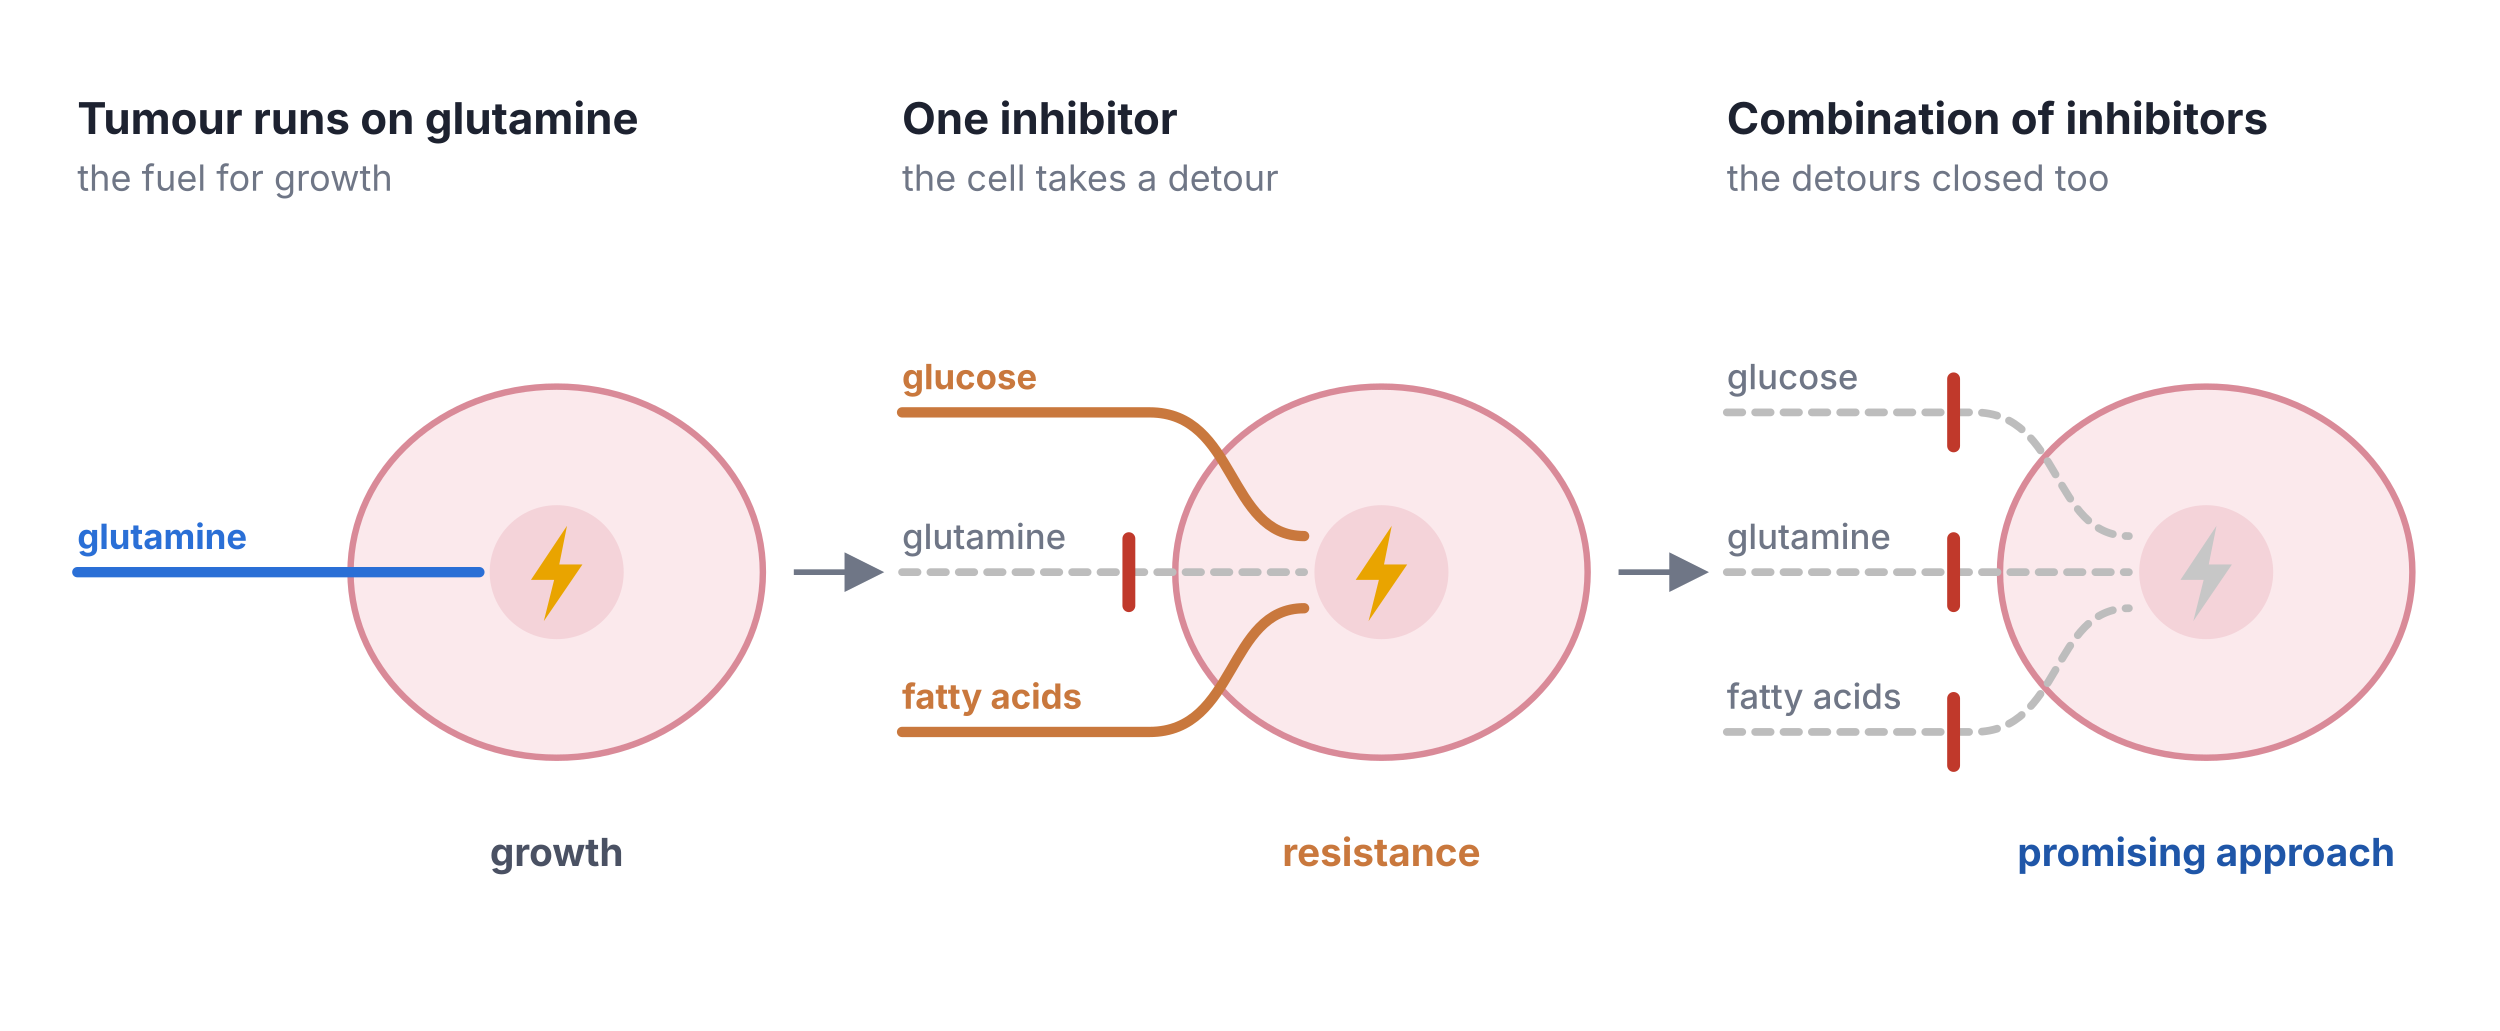
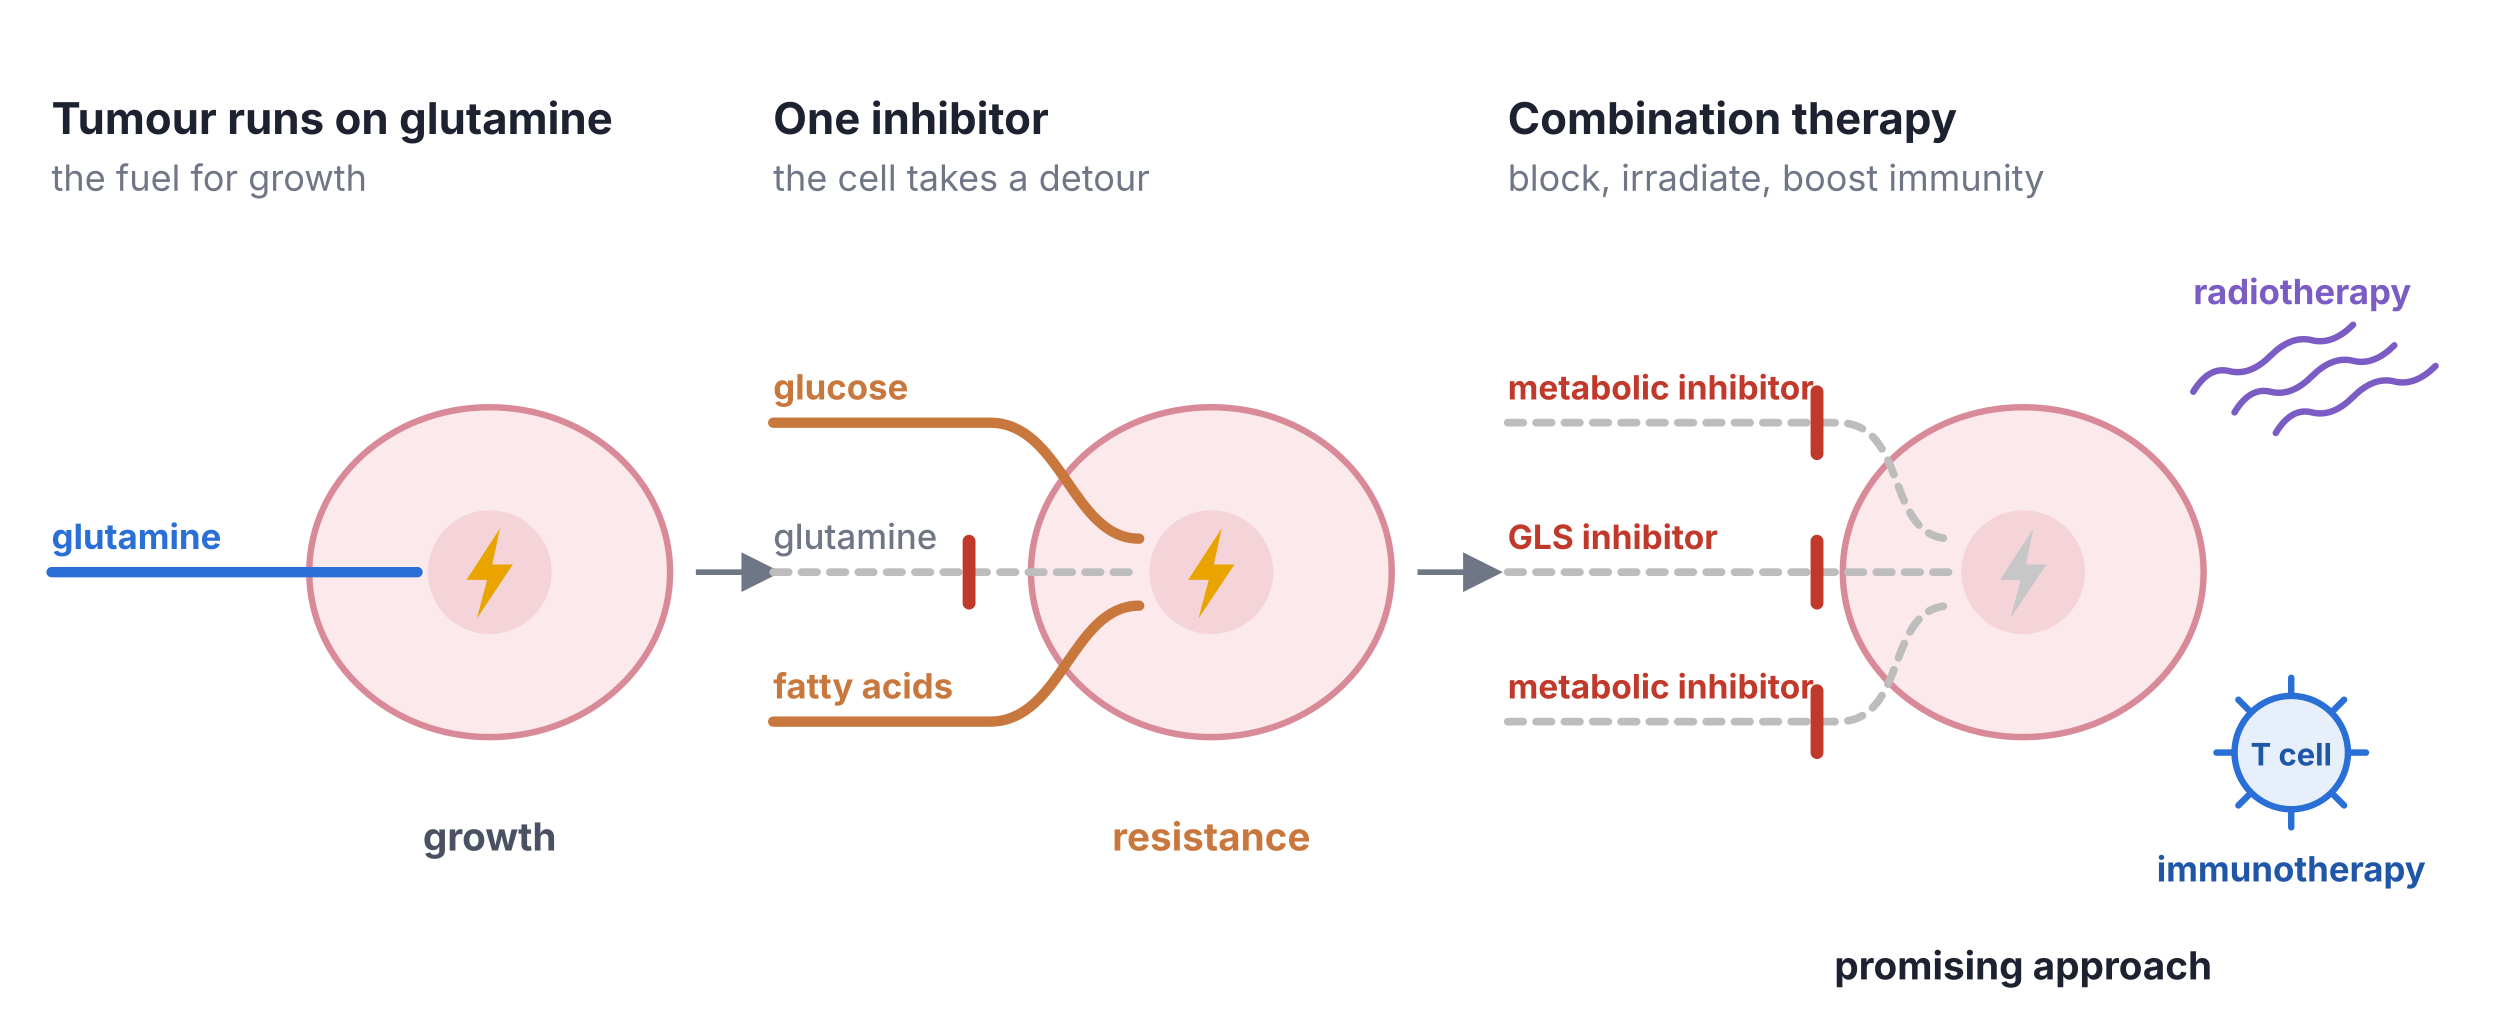
<svg xmlns="http://www.w3.org/2000/svg" viewBox="0 0 970 400" width="970" height="400" font-family="Inter, 'Segoe UI', Helvetica, Arial, sans-serif">
  <rect width="970" height="400" fill="#ffffff" />
  <defs>
    <marker id="a" viewBox="0 0 10 10" refX="8" refY="5" markerWidth="7" markerHeight="7" orient="auto">
      <path d="M0,0 L10,5 L0,10 z" fill="#6f7686" />
    </marker>
    <marker id="r" viewBox="0 0 10 10" refX="8" refY="5" markerWidth="7" markerHeight="7" orient="auto">
      <path d="M0,0 L10,5 L0,10 z" fill="#c9783d" />
    </marker>
  </defs>
-   <text x="30" y="52" font-size="17" fill="#1d2230" font-weight="700" text-anchor="start">Tumour runs on glutamine</text>
-   <text x="30" y="74" font-size="14" fill="#6f7686" font-weight="400" text-anchor="start">the fuel for growth</text>
-   <ellipse cx="216" cy="222" rx="80" ry="72" fill="#fbe9ec" stroke="#d98a98" stroke-width="2.5" />
-   <circle cx="216" cy="222" r="26" fill="#f4d3d9" />
-   <path d="M220,204 L206,225 L215,225 L211,241 L226,219 L217,219 Z" fill="#e9a400" />
-   <path d="M30,222 H126 C160,222 156,222 186,222" fill="none" stroke="#2a6fd6" stroke-width="4" stroke-dasharray="" stroke-linecap="round" />
-   <text x="30" y="213" font-size="13.5" fill="#2a6fd6" font-weight="700" text-anchor="start">glutamine</text>
-   <text x="216" y="336" font-size="15" fill="#4a5163" font-weight="700" text-anchor="middle">growth</text>
-   <line x1="308" y1="222" x2="340" y2="222" stroke="#6f7686" stroke-width="2.2" marker-end="url(#a)" />
-   <text x="350" y="52" font-size="17" fill="#1d2230" font-weight="700" text-anchor="start">One inhibitor</text>
-   <text x="350" y="74" font-size="14" fill="#6f7686" font-weight="400" text-anchor="start">the cell takes a detour</text>
-   <ellipse cx="536" cy="222" rx="80" ry="72" fill="#fbe9ec" stroke="#d98a98" stroke-width="2.5" />
-   <circle cx="536" cy="222" r="26" fill="#f4d3d9" />
-   <path d="M540,204 L526,225 L535,225 L531,241 L546,219 L537,219 Z" fill="#e9a400" />
-   <path d="M350,160 H446 C480,160 476,208 506,208" fill="none" stroke="#c9783d" stroke-width="4" stroke-dasharray="" stroke-linecap="round" />
-   <text x="350" y="151" font-size="13.5" fill="#c9783d" font-weight="700" text-anchor="start">glucose</text>
-   <path d="M350,222 H446 C480,222 476,222 506,222" fill="none" stroke="#bdbdbd" stroke-width="3" stroke-dasharray="6 5" stroke-linecap="round" />
-   <text x="350" y="213" font-size="13.5" fill="#6f7686" font-weight="500" text-anchor="start">glutamine</text>
-   <line x1="438" y1="209" x2="438" y2="235" stroke="#c0392b" stroke-width="5" stroke-linecap="round" />
-   <path d="M350,284 H446 C480,284 476,236 506,236" fill="none" stroke="#c9783d" stroke-width="4" stroke-dasharray="" stroke-linecap="round" />
-   <text x="350" y="275" font-size="13.5" fill="#c9783d" font-weight="700" text-anchor="start">fatty acids</text>
-   <text x="536" y="336" font-size="15" fill="#c9783d" font-weight="700" text-anchor="middle">resistance</text>
-   <line x1="628" y1="222" x2="660" y2="222" stroke="#6f7686" stroke-width="2.2" marker-end="url(#a)" />
-   <text x="670" y="52" font-size="17" fill="#1d2230" font-weight="700" text-anchor="start">Combination of inhibitors</text>
-   <text x="670" y="74" font-size="14" fill="#6f7686" font-weight="400" text-anchor="start">the detours closed too</text>
-   <ellipse cx="856" cy="222" rx="80" ry="72" fill="#fbe9ec" stroke="#d98a98" stroke-width="2.5" />
-   <circle cx="856" cy="222" r="26" fill="#f4d3d9" />
-   <path d="M860,204 L846,225 L855,225 L851,241 L866,219 L857,219 Z" fill="#c7c7c7" />
-   <path d="M670,160 H766 C800,160 796,208 826,208" fill="none" stroke="#bdbdbd" stroke-width="3" stroke-dasharray="6 5" stroke-linecap="round" />
-   <text x="670" y="151" font-size="13.5" fill="#6f7686" font-weight="500" text-anchor="start">glucose</text>
-   <line x1="758" y1="147" x2="758" y2="173" stroke="#c0392b" stroke-width="5" stroke-linecap="round" />
-   <path d="M670,222 H766 C800,222 796,222 826,222" fill="none" stroke="#bdbdbd" stroke-width="3" stroke-dasharray="6 5" stroke-linecap="round" />
-   <text x="670" y="213" font-size="13.5" fill="#6f7686" font-weight="500" text-anchor="start">glutamine</text>
-   <line x1="758" y1="209" x2="758" y2="235" stroke="#c0392b" stroke-width="5" stroke-linecap="round" />
-   <path d="M670,284 H766 C800,284 796,236 826,236" fill="none" stroke="#bdbdbd" stroke-width="3" stroke-dasharray="6 5" stroke-linecap="round" />
-   <text x="670" y="275" font-size="13.5" fill="#6f7686" font-weight="500" text-anchor="start">fatty acids</text>
-   <line x1="758" y1="271" x2="758" y2="297" stroke="#c0392b" stroke-width="5" stroke-linecap="round" />
-   <text x="856" y="336" font-size="15" fill="#1f56a8" font-weight="700" text-anchor="middle">promising approach</text>
+   <text x="20" y="52" font-size="17" fill="#1d2230" font-weight="700" text-anchor="start">Tumour runs on glutamine</text>
+   <text x="20" y="74" font-size="14" fill="#6f7686" font-weight="400" text-anchor="start">the fuel for growth</text>
+   <ellipse cx="190" cy="222" rx="70" ry="64" fill="#fbe9ec" stroke="#d98a98" stroke-width="2.5" />
+   <circle cx="190" cy="222" r="24" fill="#f4d3d9" />
+   <path d="M194,205 L181,225 L189,225 L185,240 L199,219 L191,219 Z" fill="#e9a400" />
+   <path d="M20,222 H104 C132,222 136,222 162,222" fill="none" stroke="#2a6fd6" stroke-width="4" stroke-dasharray="" stroke-linecap="round" />
+   <text x="20" y="213" font-size="13.5" fill="#2a6fd6" font-weight="700" text-anchor="start">glutamine</text>
+   <text x="190" y="330" font-size="15" fill="#4a5163" font-weight="700" text-anchor="middle">growth</text>
+   <line x1="270" y1="222" x2="300" y2="222" stroke="#6f7686" stroke-width="2.2" marker-end="url(#a)" />
+   <text x="300" y="52" font-size="17" fill="#1d2230" font-weight="700" text-anchor="start">One inhibitor</text>
+   <text x="300" y="74" font-size="14" fill="#6f7686" font-weight="400" text-anchor="start">the cell takes a detour</text>
+   <ellipse cx="470" cy="222" rx="70" ry="64" fill="#fbe9ec" stroke="#d98a98" stroke-width="2.5" />
+   <circle cx="470" cy="222" r="24" fill="#f4d3d9" />
+   <path d="M474,205 L461,225 L469,225 L465,240 L479,219 L471,219 Z" fill="#e9a400" />
+   <path d="M300,164 H384 C412,164 416,209 442,209" fill="none" stroke="#c9783d" stroke-width="4" stroke-dasharray="" stroke-linecap="round" />
+   <text x="300" y="155" font-size="13.5" fill="#c9783d" font-weight="700" text-anchor="start">glucose</text>
+   <path d="M300,222 H384 C412,222 416,222 442,222" fill="none" stroke="#bdbdbd" stroke-width="3" stroke-dasharray="6 5" stroke-linecap="round" />
+   <text x="300" y="213" font-size="13.5" fill="#6f7686" font-weight="500" text-anchor="start">glutamine</text>
+   <line x1="376" y1="210" x2="376" y2="234" stroke="#c0392b" stroke-width="5" stroke-linecap="round" />
+   <path d="M300,280 H384 C412,280 416,235 442,235" fill="none" stroke="#c9783d" stroke-width="4" stroke-dasharray="" stroke-linecap="round" />
+   <text x="300" y="271" font-size="13.5" fill="#c9783d" font-weight="700" text-anchor="start">fatty acids</text>
+   <text x="470" y="330" font-size="15" fill="#c9783d" font-weight="700" text-anchor="middle">resistance</text>
+   <line x1="550" y1="222" x2="580" y2="222" stroke="#6f7686" stroke-width="2.2" marker-end="url(#a)" />
+   <text x="585" y="52" font-size="17" fill="#1d2230" font-weight="700" text-anchor="start">Combination therapy</text>
+   <text x="585" y="74" font-size="14" fill="#6f7686" font-weight="400" text-anchor="start">block, irradiate, boost immunity</text>
+   <ellipse cx="785" cy="222" rx="70" ry="64" fill="#fbe9ec" stroke="#d98a98" stroke-width="2.5" />
+   <circle cx="785" cy="222" r="24" fill="#f4d3d9" />
+   <path d="M789,205 L776,225 L784,225 L780,240 L794,219 L786,219 Z" fill="#c7c7c7" />
+   <path d="M585,164 H713 C741,164 731,209 757,209" fill="none" stroke="#bdbdbd" stroke-width="3" stroke-dasharray="6 5" stroke-linecap="round" />
+   <text x="585" y="155" font-size="13" fill="#c0392b" font-weight="700" text-anchor="start">metabolic inhibitor</text>
+   <line x1="705" y1="152" x2="705" y2="176" stroke="#c0392b" stroke-width="5" stroke-linecap="round" />
+   <path d="M585,222 H713 C741,222 731,222 757,222" fill="none" stroke="#bdbdbd" stroke-width="3" stroke-dasharray="6 5" stroke-linecap="round" />
+   <text x="585" y="213" font-size="13" fill="#c0392b" font-weight="700" text-anchor="start">GLS inhibitor</text>
+   <line x1="705" y1="210" x2="705" y2="234" stroke="#c0392b" stroke-width="5" stroke-linecap="round" />
+   <path d="M585,280 H713 C741,280 731,235 757,235" fill="none" stroke="#bdbdbd" stroke-width="3" stroke-dasharray="6 5" stroke-linecap="round" />
+   <text x="585" y="271" font-size="13" fill="#c0392b" font-weight="700" text-anchor="start">metabolic inhibitor</text>
+   <line x1="705" y1="268" x2="705" y2="292" stroke="#c0392b" stroke-width="5" stroke-linecap="round" />
+   <path d="M913,126 q-8,8 -16,6 t-16,6 t-16,6 t-14,8" fill="none" stroke="#7b5cc4" stroke-width="2.5" stroke-linecap="round" />
+   <path d="M929,134 q-8,8 -16,6 t-16,6 t-16,6 t-14,8" fill="none" stroke="#7b5cc4" stroke-width="2.5" stroke-linecap="round" />
+   <path d="M945,142 q-8,8 -16,6 t-16,6 t-16,6 t-14,8" fill="none" stroke="#7b5cc4" stroke-width="2.5" stroke-linecap="round" />
+   <text x="851" y="118" font-size="13.5" fill="#7b5cc4" font-weight="700" text-anchor="start">radiotherapy</text>
+   <line x1="911.0" y1="292.0" x2="918.0" y2="292.0" stroke="#2a6fd6" stroke-width="2.5" stroke-linecap="round" />
+   <line x1="904.6" y1="307.6" x2="909.5" y2="312.5" stroke="#2a6fd6" stroke-width="2.5" stroke-linecap="round" />
+   <line x1="889.0" y1="314.0" x2="889.0" y2="321.0" stroke="#2a6fd6" stroke-width="2.5" stroke-linecap="round" />
+   <line x1="873.4" y1="307.6" x2="868.5" y2="312.5" stroke="#2a6fd6" stroke-width="2.5" stroke-linecap="round" />
+   <line x1="867.0" y1="292.0" x2="860.0" y2="292.0" stroke="#2a6fd6" stroke-width="2.5" stroke-linecap="round" />
+   <line x1="873.4" y1="276.4" x2="868.5" y2="271.5" stroke="#2a6fd6" stroke-width="2.5" stroke-linecap="round" />
+   <line x1="889.0" y1="270.0" x2="889.0" y2="263.0" stroke="#2a6fd6" stroke-width="2.5" stroke-linecap="round" />
+   <line x1="904.6" y1="276.4" x2="909.5" y2="271.5" stroke="#2a6fd6" stroke-width="2.5" stroke-linecap="round" />
+   <circle cx="889" cy="292" r="22" fill="#e7effb" stroke="#2a6fd6" stroke-width="2.5" />
+   <text x="889" y="297" font-size="12" fill="#1f56a8" font-weight="700" text-anchor="middle">T cell</text>
+   <text x="889" y="342" font-size="13.5" fill="#1f56a8" font-weight="700" text-anchor="middle">immunotherapy</text>
+   <text x="785" y="380" font-size="15" fill="#1d2230" font-weight="700" text-anchor="middle">promising approach</text>
</svg>
